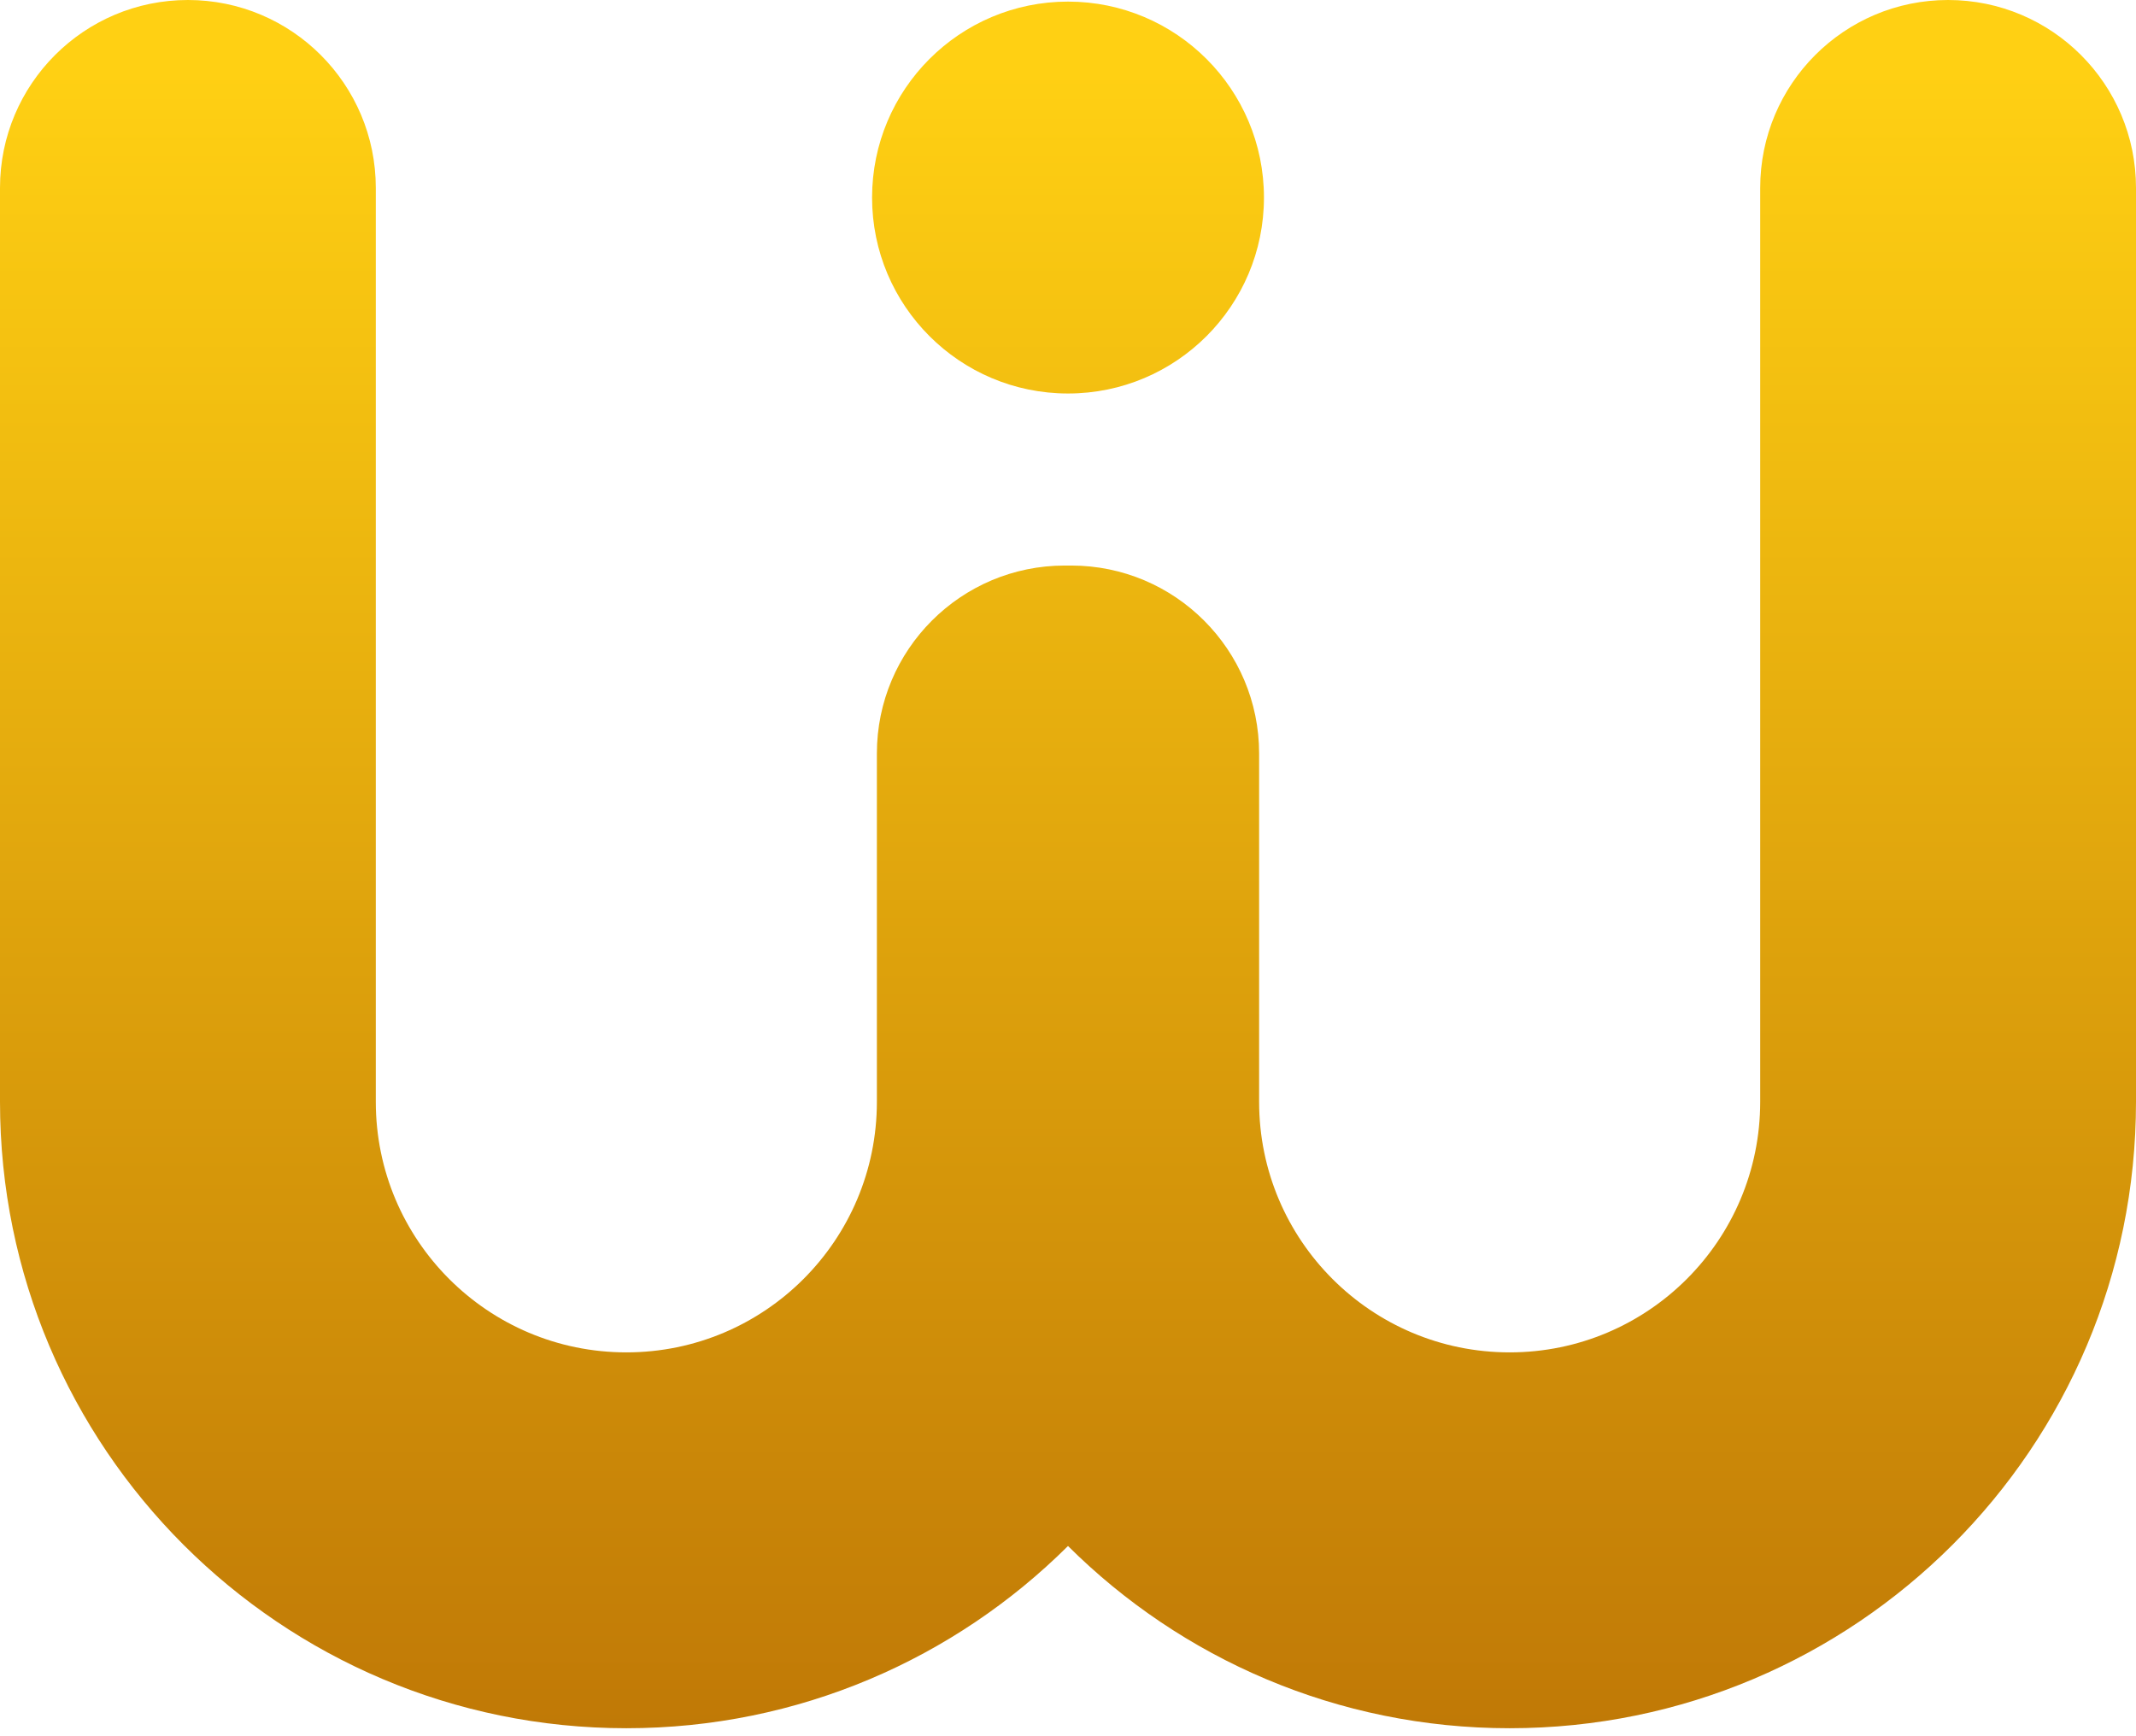
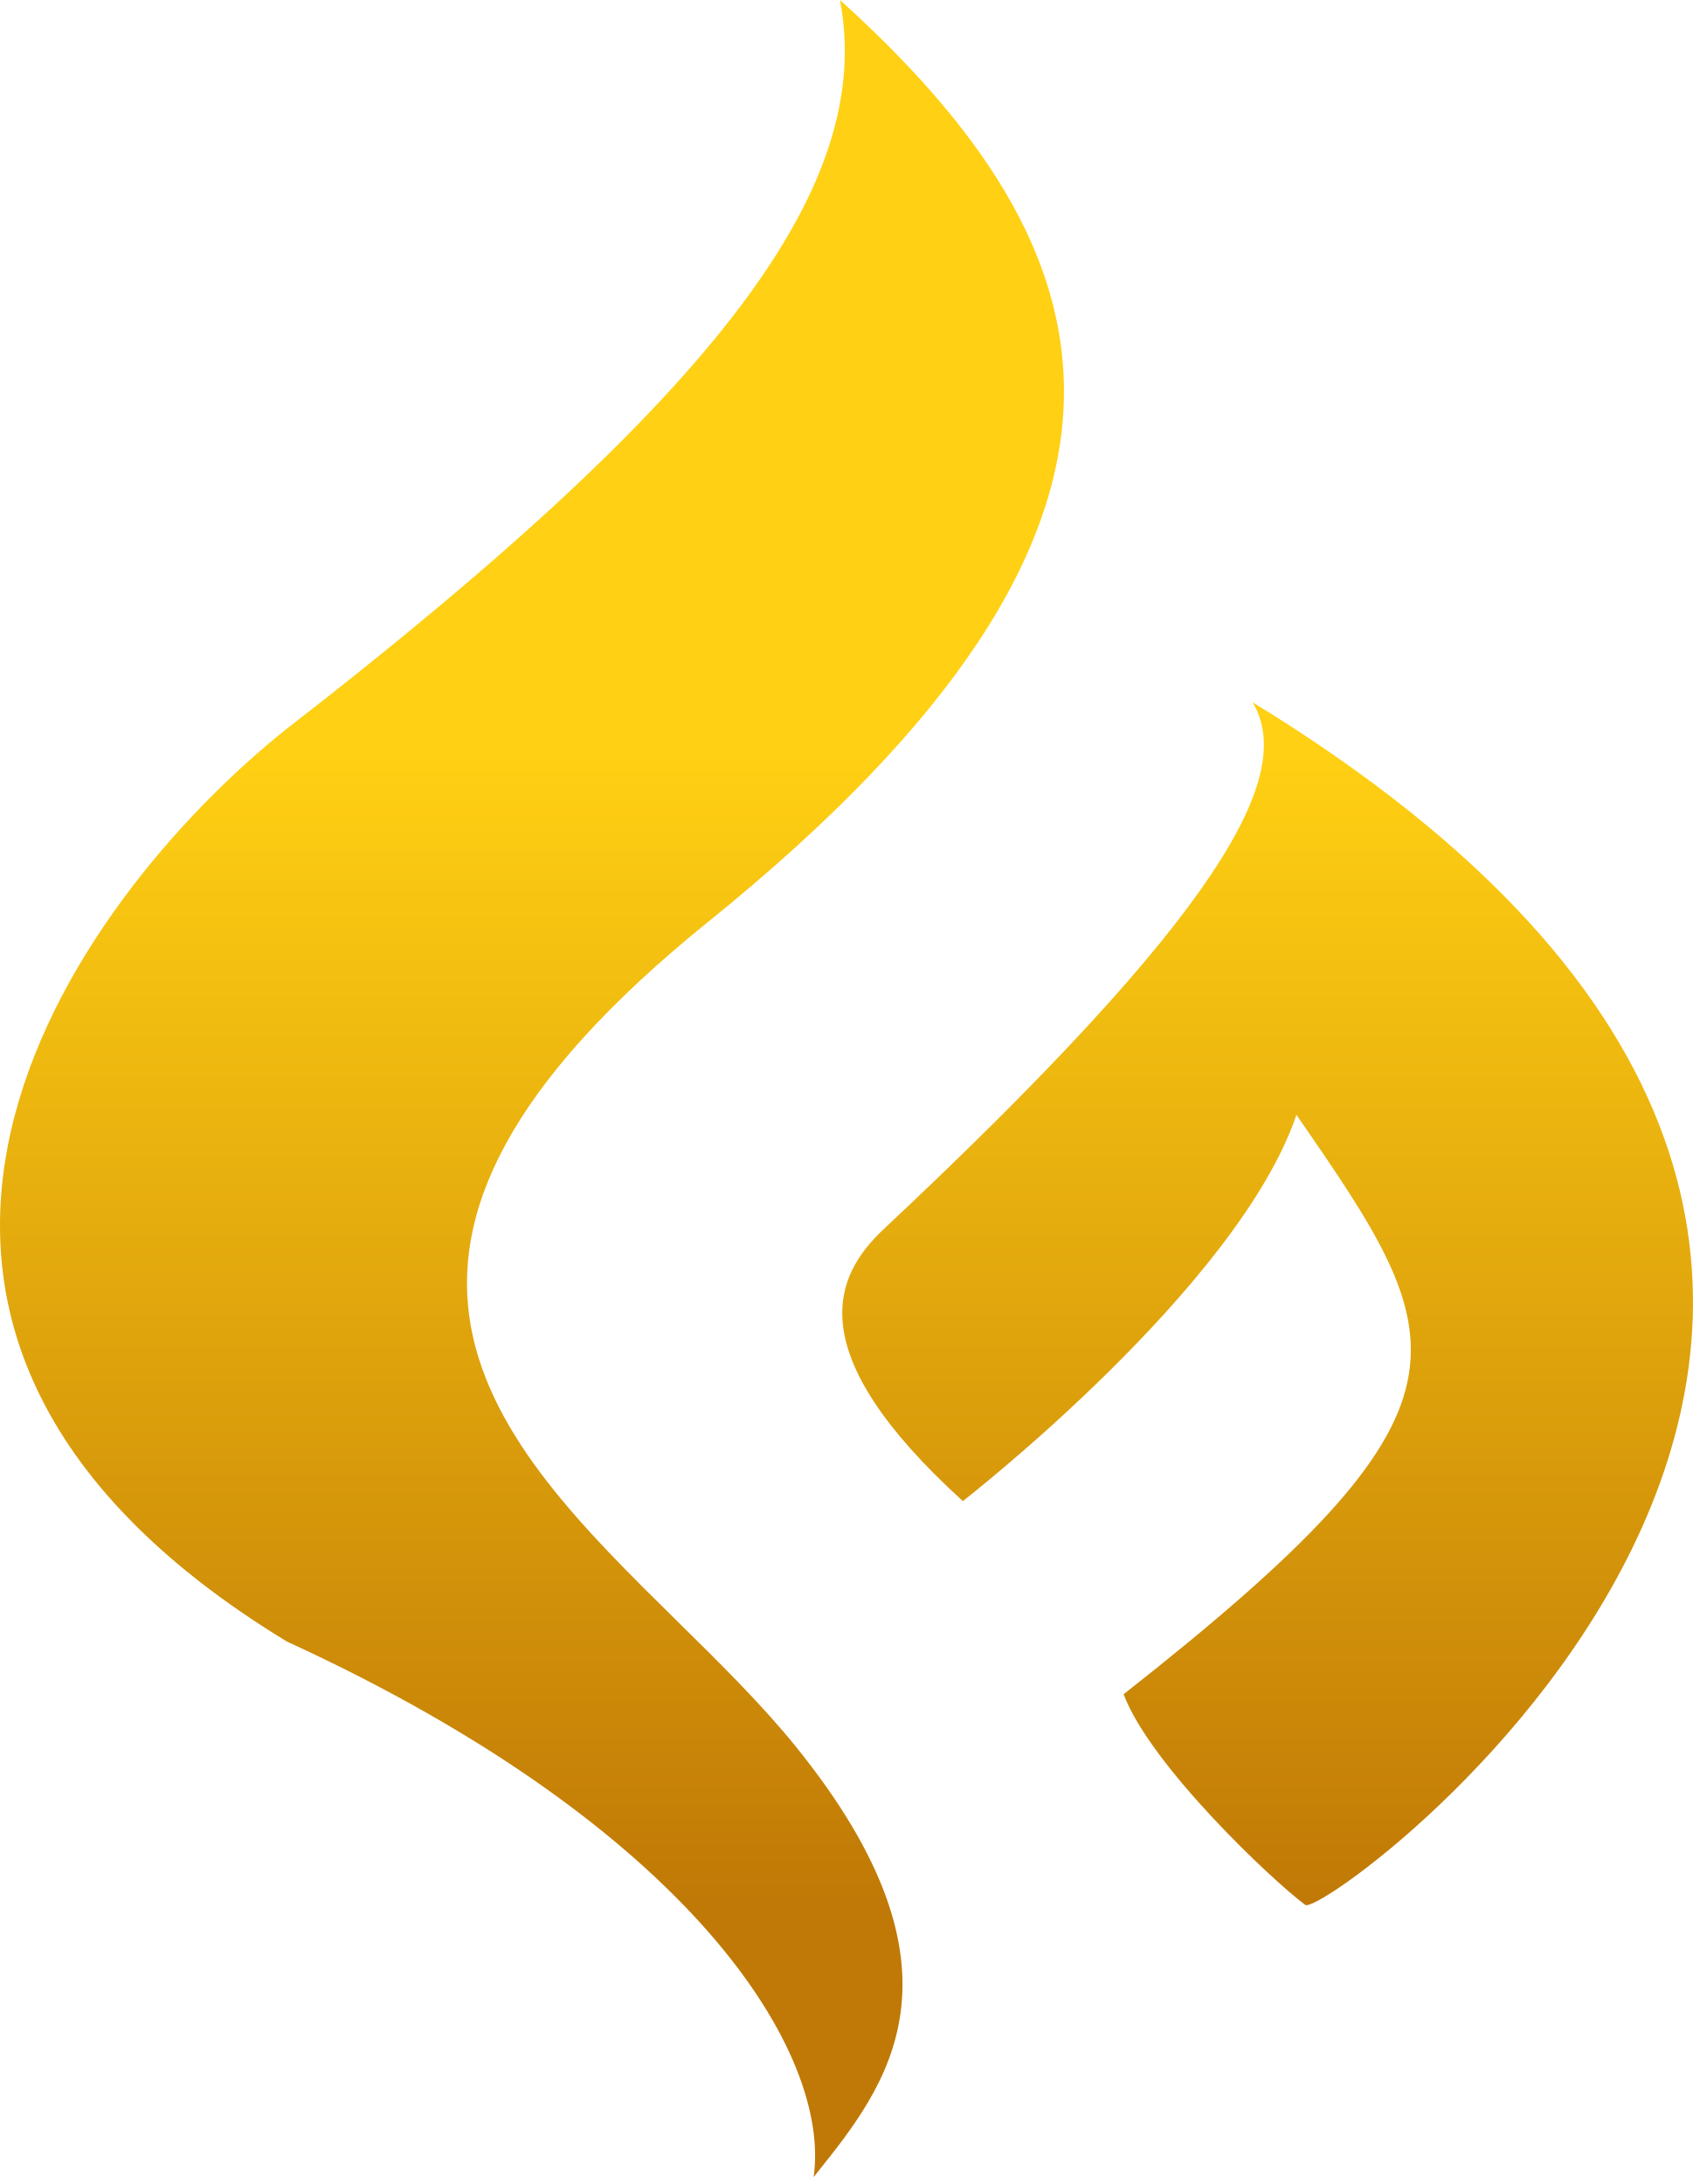
- <svg xmlns="http://www.w3.org/2000/svg" width="80" height="65" viewBox="0 0 80 65" fill="none">
-   <path fill-rule="evenodd" clip-rule="evenodd" d="M7.038 0C10.924 0 14.075 3.151 14.075 7.039V41.27C14.075 46.453 18.276 50.655 23.459 50.655C28.641 50.655 32.842 46.453 32.842 41.27V28.222C32.842 24.335 35.993 21.183 39.88 21.183C39.92 21.183 39.96 21.184 40 21.184C40.04 21.184 40.08 21.183 40.12 21.183C44.007 21.183 47.158 24.335 47.158 28.222V41.27C47.158 46.453 51.359 50.655 56.541 50.655C61.724 50.655 65.925 46.453 65.925 41.27V7.039C65.925 3.151 69.075 0 72.962 0C76.85 0 80 3.151 80 7.039V41.27C80 54.228 69.497 64.733 56.541 64.733C50.087 64.733 44.241 62.126 40 57.907C35.758 62.126 29.913 64.733 23.459 64.733C10.503 64.733 0 54.228 0 41.27V7.039C0 3.151 3.151 0 7.038 0ZM40 14.739C44.053 14.739 47.339 11.453 47.339 7.4C47.339 3.346 44.053 0.06 40 0.06C35.947 0.06 32.662 3.346 32.662 7.4C32.662 11.453 35.947 14.739 40 14.739Z" fill="url(#paint0_linear_17_39)" />
+ <svg xmlns="http://www.w3.org/2000/svg" width="100" height="129" viewBox="0 0 100 129" fill="none">
+   <path fill-rule="evenodd" clip-rule="evenodd" d="M49.614 0C51.688 10.889 42.666 23.125 16.948 43.036C4.159 53.233 -13.747 78.294 16.948 96.96C41 108 49.096 121.33 48.059 128.589C48.116 128.517 48.174 128.444 48.233 128.372C52.362 123.215 57.759 116.476 47.022 103.182C44.999 100.678 42.529 98.245 40.036 95.79C29.114 85.033 17.773 73.863 41.837 54.443C71.391 30.592 65.688 14.518 49.614 0ZM73.984 41.48C76.576 45.801 72.117 53.924 52.207 72.591C49.258 75.355 47.184 79.85 56.873 88.664C56.873 88.664 73.12 76.047 76.576 65.85C85.91 79.331 88.145 82.96 66.368 100.071C67.924 104.219 75.021 110.96 77.095 112.515C78.339 113.449 129.982 75.701 73.984 41.48Z" fill="url(#paint0_linear_439_12)" />
  <defs>
-     <linearGradient id="paint0_linear_17_39" x1="40" y1="0" x2="40" y2="64.733" gradientUnits="userSpaceOnUse">
+     <linearGradient id="paint0_linear_439_12" x1="75.357" y1="41.48" x2="75.357" y2="112.532" gradientUnits="userSpaceOnUse">
      <stop offset="0.041" stop-color="#FFD013" />
      <stop offset="1" stop-color="#C07906" />
    </linearGradient>
  </defs>
</svg>
